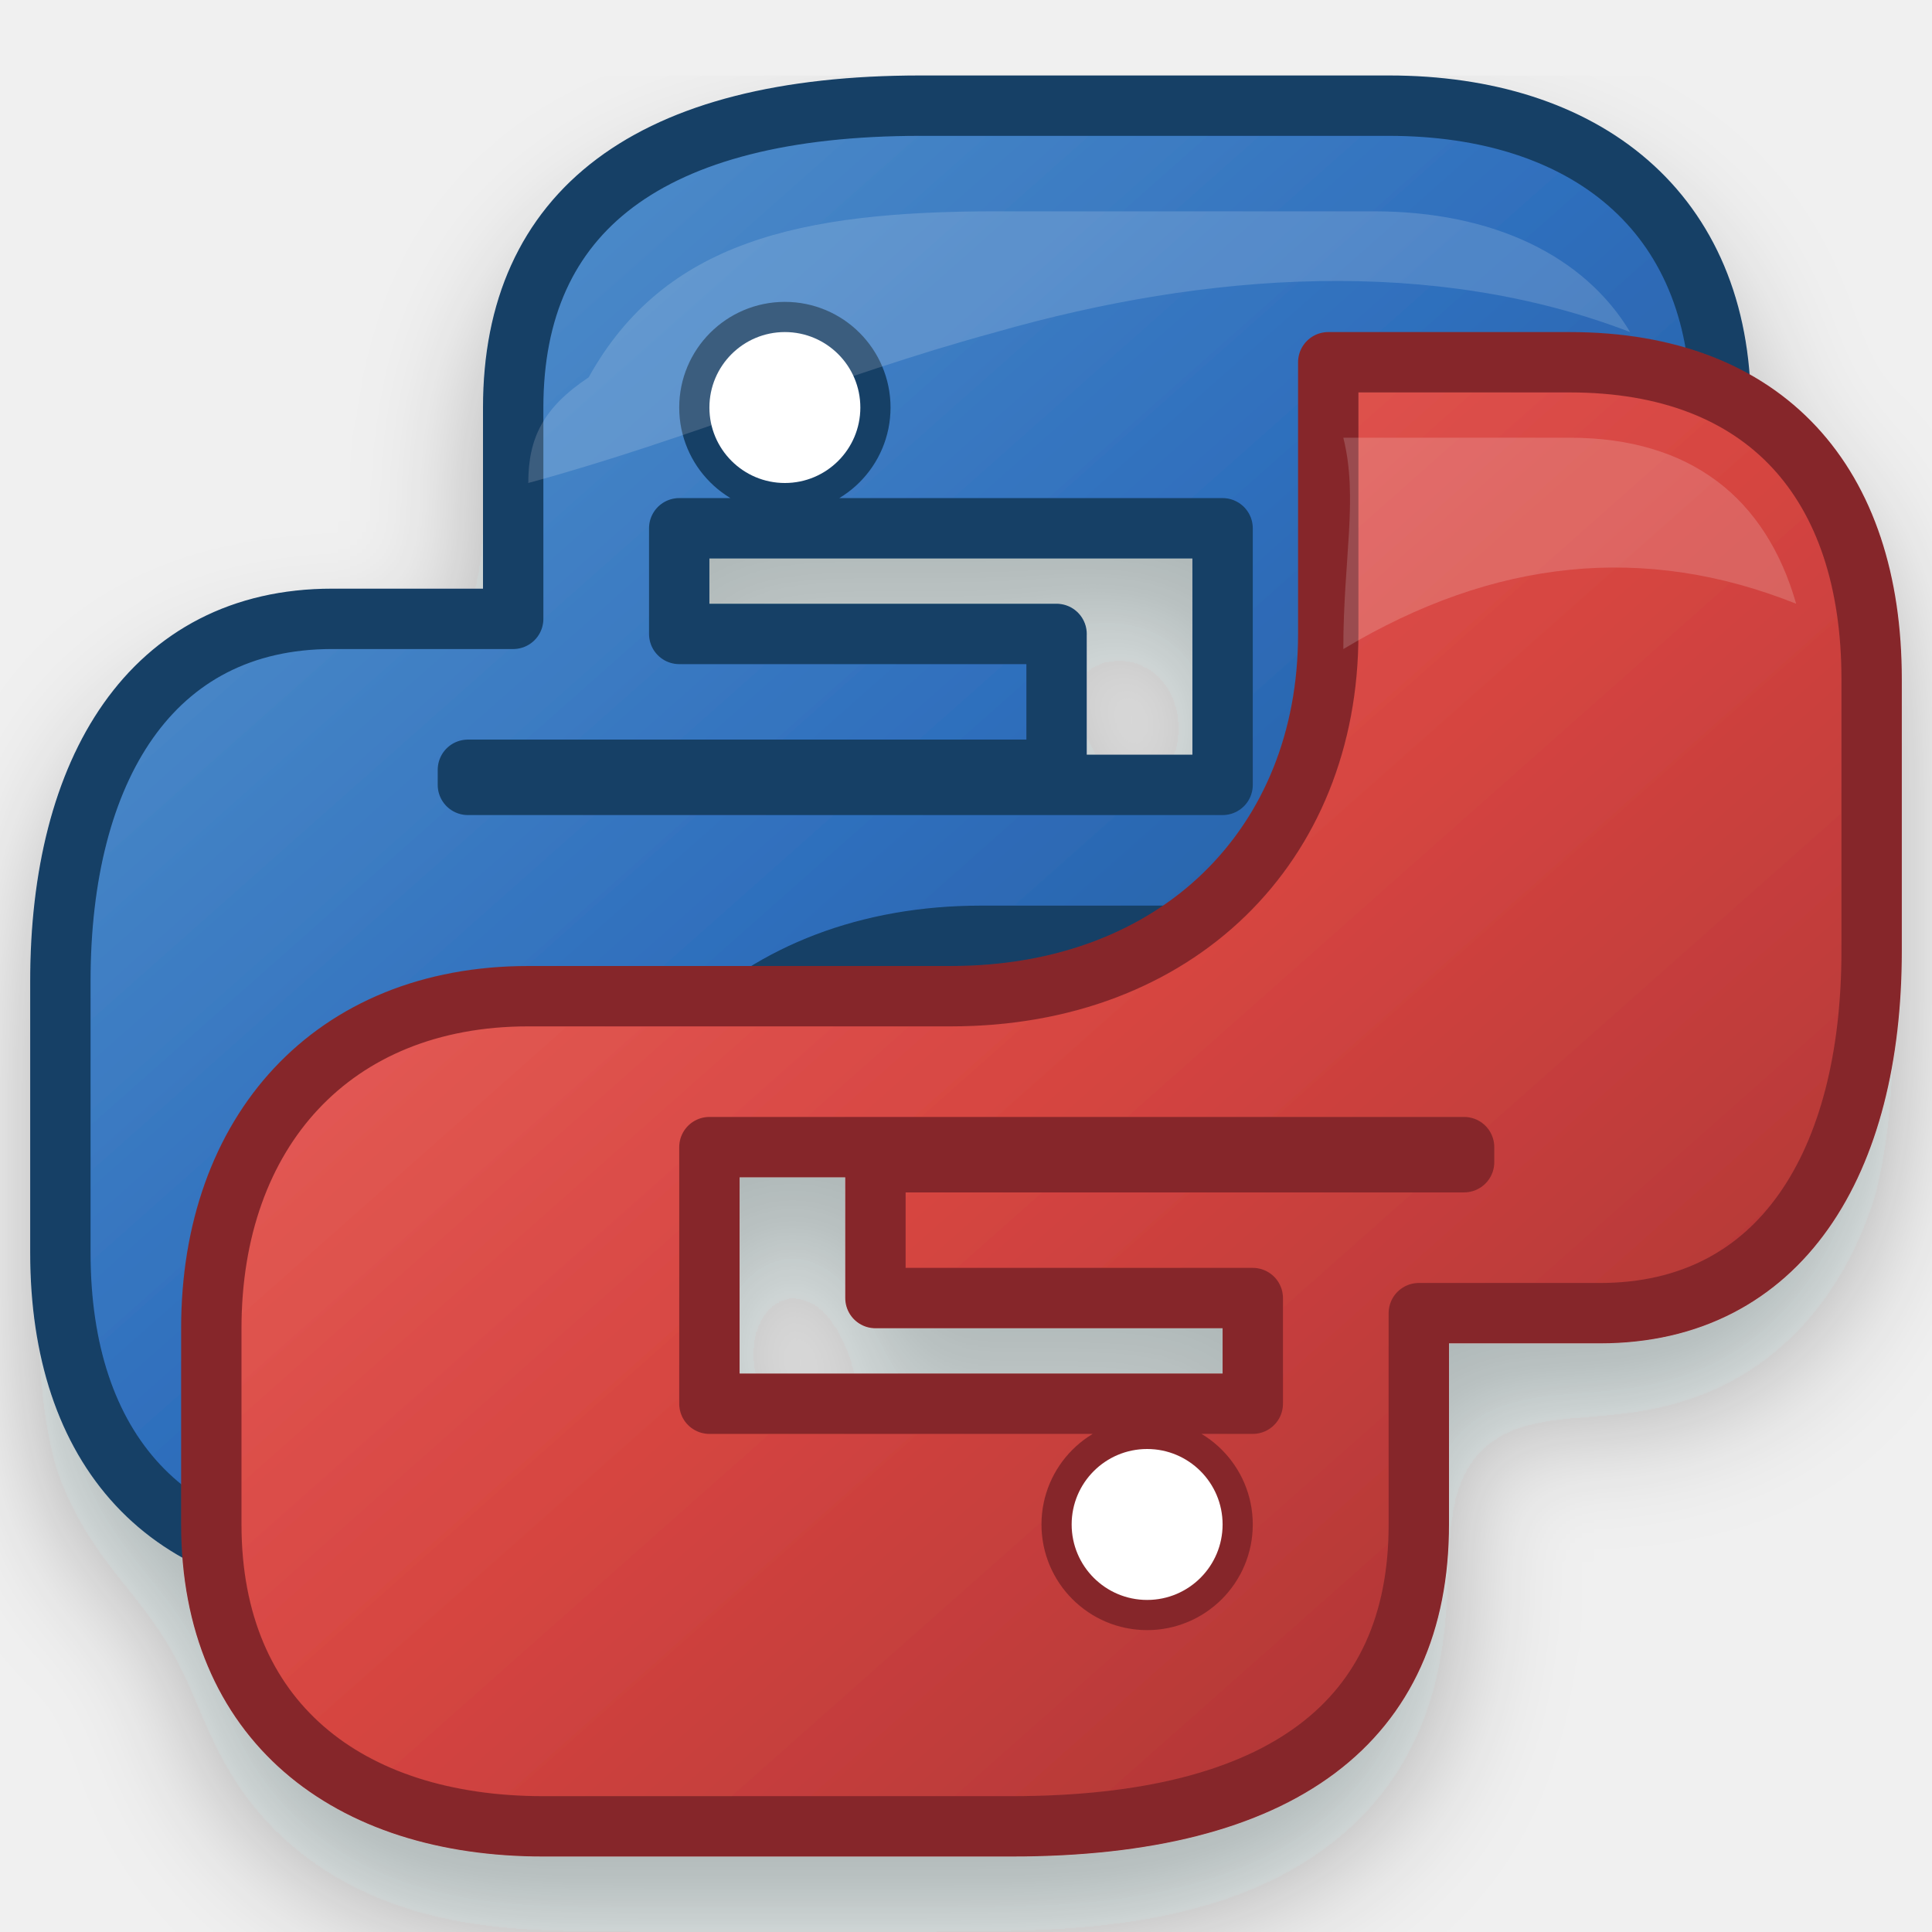
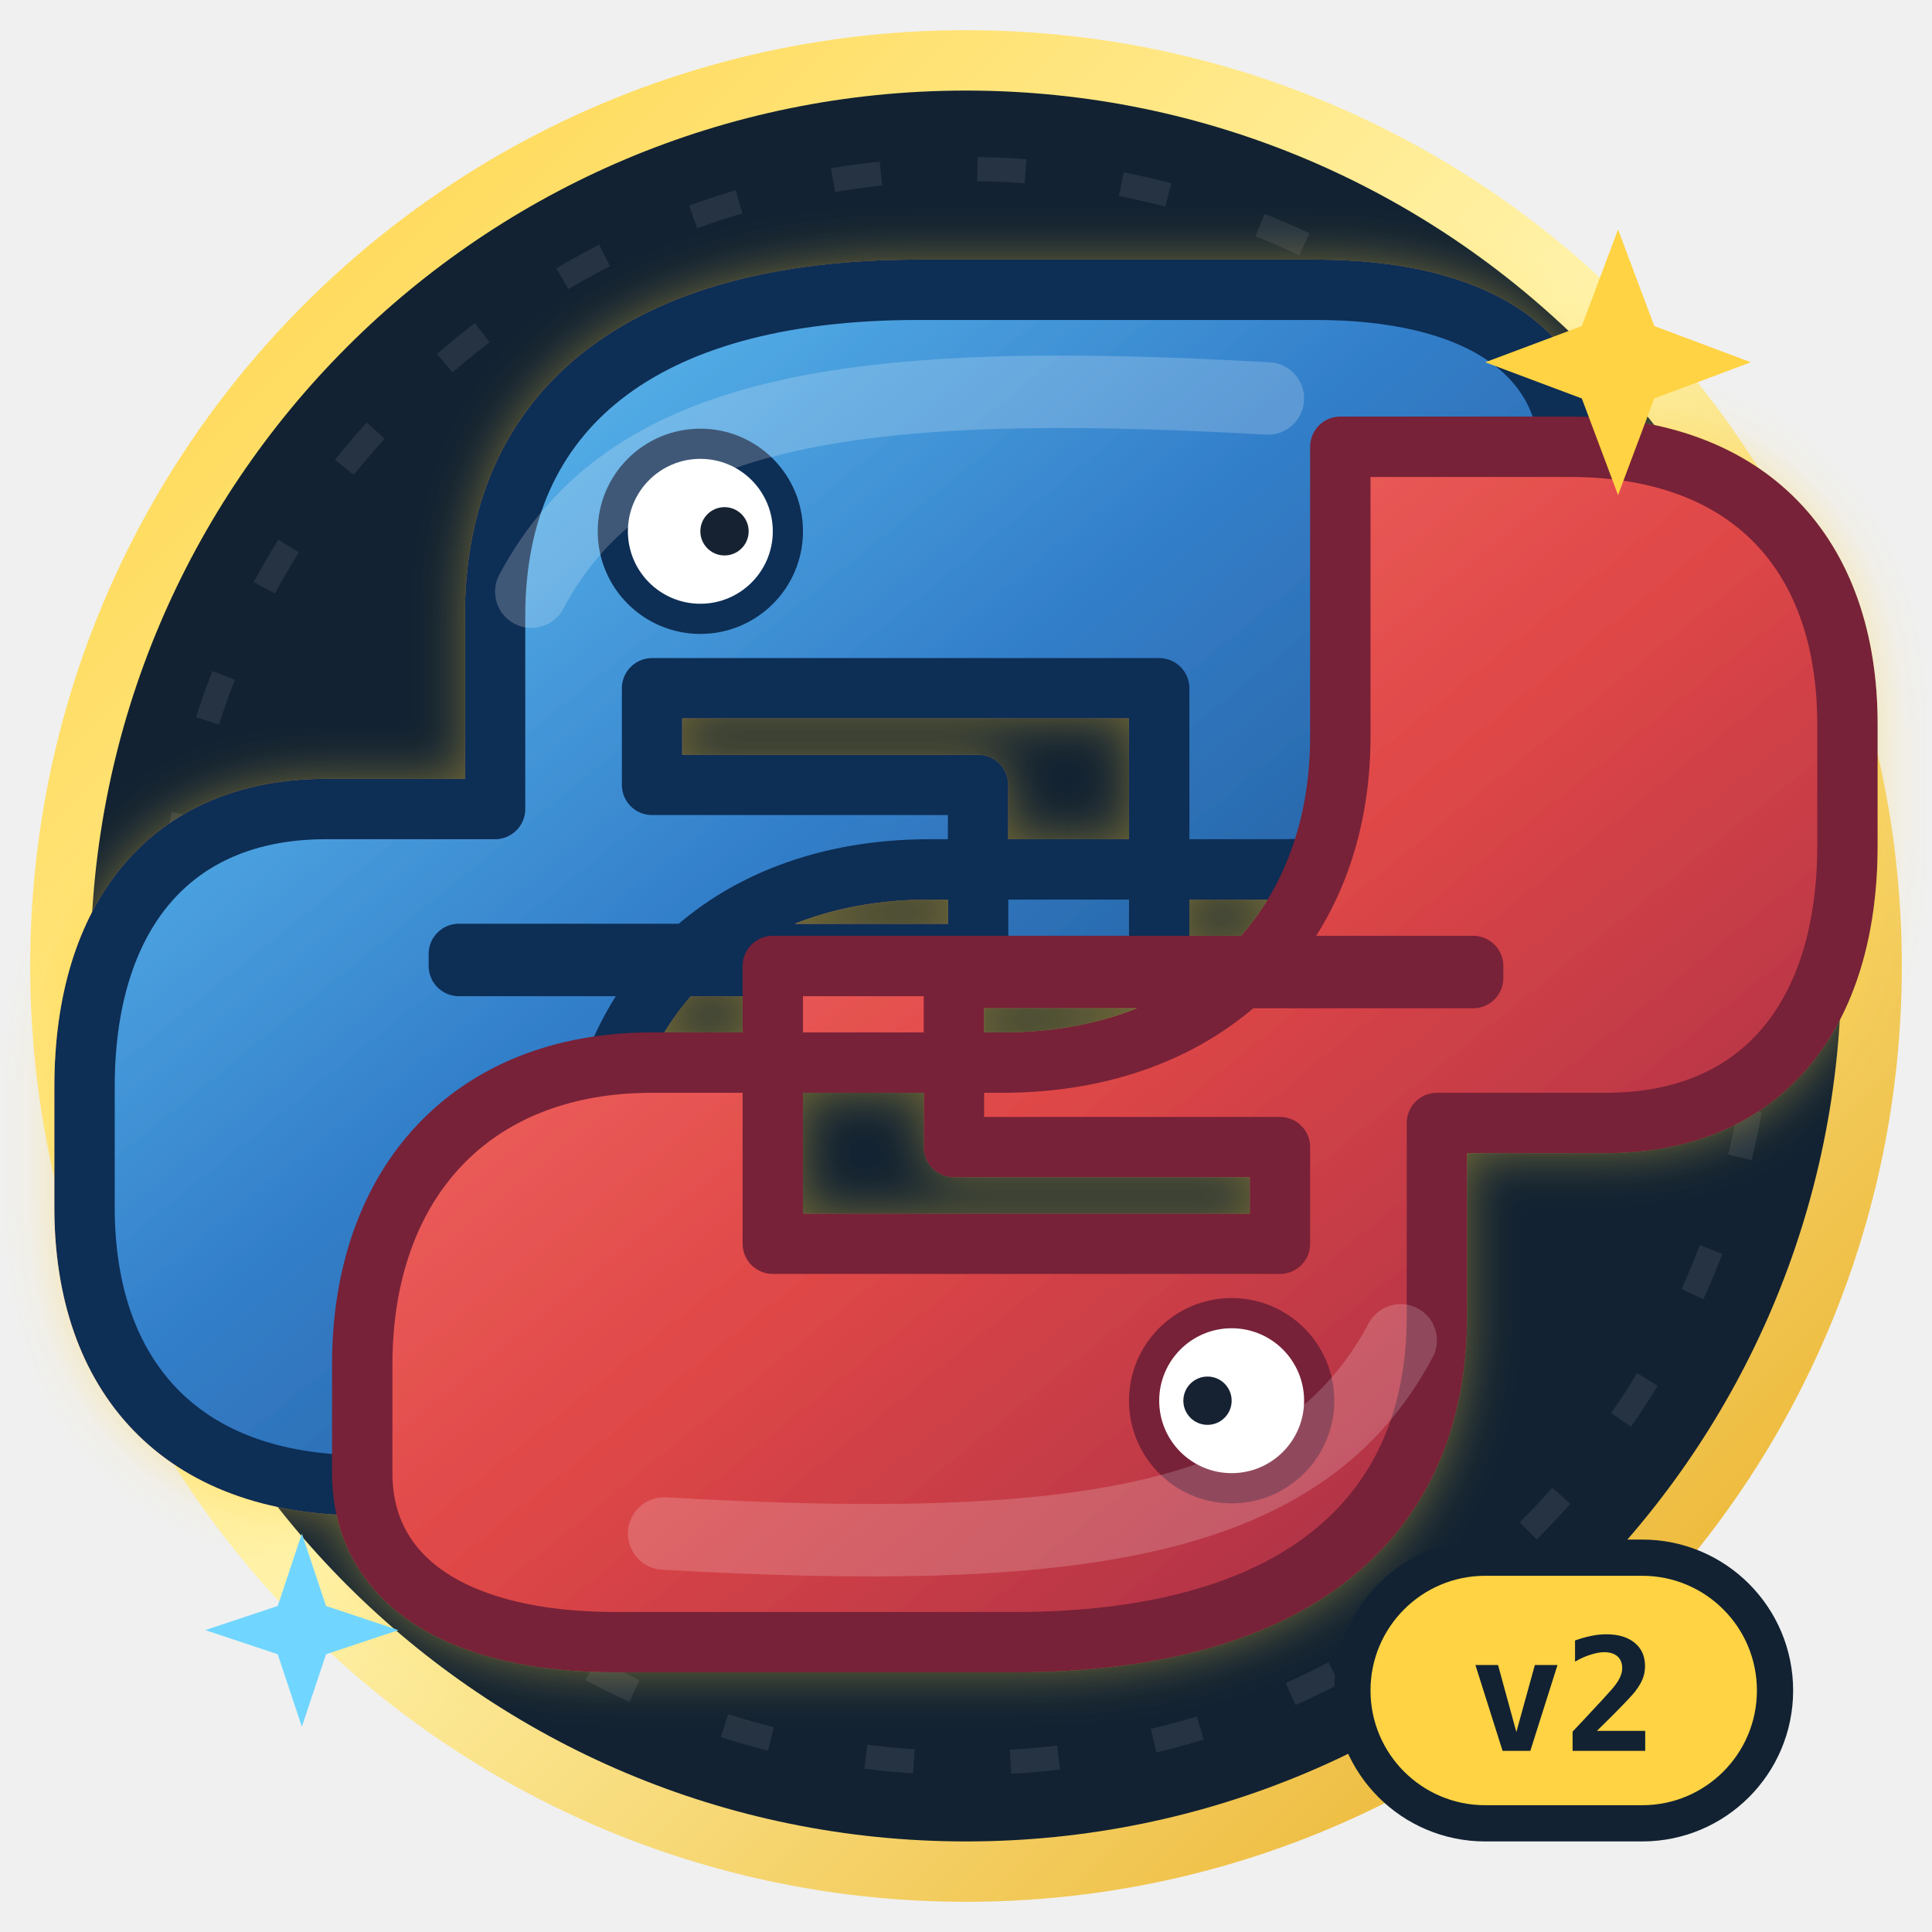
- <svg xmlns="http://www.w3.org/2000/svg" viewBox="0 0 128 128" width="128" height="128">
+ <svg xmlns="http://www.w3.org/2000/svg" viewBox="0 0 160 160" width="160" height="160">
  <defs>
-     <linearGradient id="blue" x1="0" y1="0" x2="1" y2="1">
-       <stop offset="0" stop-color="#5d9bd0" />
-       <stop offset="0.48" stop-color="#2f6fbd" />
-       <stop offset="1" stop-color="#1f4c85" />
+     <linearGradient id="blue2" x1="0" y1="0" x2="1" y2="1">
+       <stop stop-color="#70d6ff" />
+       <stop offset=".46" stop-color="#337fca" />
+       <stop offset="1" stop-color="#193e72" />
    </linearGradient>
-     <linearGradient id="red" x1="0" y1="0" x2="1" y2="1">
-       <stop offset="0" stop-color="#f07069" />
-       <stop offset="0.5" stop-color="#d64541" />
-       <stop offset="1" stop-color="#9e2f31" />
+     <linearGradient id="red2" x1="1" y1="1" x2="0" y2="0">
+       <stop stop-color="#8f2445" />
+       <stop offset=".5" stop-color="#df4747" />
+       <stop offset="1" stop-color="#ff8278" />
    </linearGradient>
-     <filter id="shadow" x="-25%" y="-20%" width="150%" height="160%">
-       <feDropShadow dx="0" dy="5" stdDeviation="4" flood-color="#101923" flood-opacity=".28" />
+     <linearGradient id="rim" x1="0" y1="0" x2="1" y2="1">
+       <stop stop-color="#ffd343" />
+       <stop offset=".48" stop-color="#fff2a8" />
+       <stop offset="1" stop-color="#e8a91a" />
+     </linearGradient>
+     <filter id="glow" x="-35%" y="-35%" width="170%" height="180%">
+       <feDropShadow dx="0" dy="7" stdDeviation="7" flood-color="#07131f" flood-opacity=".45" />
+       <feDropShadow dx="0" dy="0" stdDeviation="2" flood-color="#ffd343" flood-opacity=".4" />
    </filter>
  </defs>
-   <g filter="url(#shadow)" stroke-linejoin="round">
-     <path d="M61 7C43 7 34 14 34 27v14H22C10 41 4 51 4 65v18c0 13 7 21 20 21h16V86c0-14 10-24 25-24h28c13 0 21-9 21-22V27c0-13-9-20-22-20H61zm-9 15a5 5 0 1 1 0 10 5 5 0 0 1 0-10zM31 51h39v-9H45v-7h36v17H31z" fill="url(#blue)" stroke="#173f66" stroke-width="4" />
-     <path d="M39 25c5-9 14-11 27-11h25c8 0 14 3 17 8-13-5-28-4-42 0-11 3-20 7-31 10 0-3 1-5 4-7z" fill="#ffffff" opacity=".16" stroke="none" />
-     <path d="M67 121c18 0 27-7 27-20V87h12c12 0 18-10 18-24V45c0-13-7-21-20-21H88v18c0 14-10 24-25 24H35c-13 0-21 9-21 22v13c0 13 9 20 22 20h31zm9-15a5 5 0 1 1 0-10 5 5 0 0 1 0 10zm21-29H58v9h25v7H47V76h50z" fill="url(#red)" stroke="#86282b" stroke-width="4" />
-     <path d="M89 43c0-6 1-10 0-14h15c8 0 13 4 15 11-10-4-20-3-30 3z" fill="#ffffff" opacity=".17" stroke="none" />
-     <circle cx="52" cy="27" r="5" fill="#fff" stroke="none" />
-     <circle cx="76" cy="101" r="5" fill="#fff" stroke="none" />
+   <circle cx="80" cy="80" r="75" fill="#122232" stroke="url(#rim)" stroke-width="5" />
+   <circle cx="80" cy="80" r="66" fill="none" stroke="#fff" stroke-opacity=".08" stroke-width="2" stroke-dasharray="4 8" />
+   <g filter="url(#glow)" stroke-linejoin="round">
+     <path d="M76 24c-23 0-35 10-35 27v16H27c-13 0-20 9-20 23v10c0 14 8 23 23 23h19V99c0-16 11-27 28-27h29c15 0 24-10 24-25V38c0-9-8-14-21-14H76zm-18 14a6 6 0 1 1 0 12 6 6 0 0 1 0-12zM38 79h43V65H54v-8h42v23H38z" fill="url(#blue2)" stroke="#102e55" stroke-width="5" />
+     <path d="M84 136c23 0 35-10 35-27V93h14c13 0 20-9 20-23V60c0-14-8-23-23-23h-19v24c0 16-11 27-28 27H54c-15 0-24 10-24 25v9c0 9 8 14 21 14h33zm18-14a6 6 0 1 1 0-12 6 6 0 0 1 0 12zM122 81H79v14h27v8H64V80h58z" fill="url(#red2)" stroke="#772037" stroke-width="5" />
+     <path d="M44 49c8-15 26-18 61-16" fill="none" stroke="#fff" stroke-opacity=".2" stroke-width="6" stroke-linecap="round" />
+     <path d="M116 111c-8 15-26 18-61 16" fill="none" stroke="#fff" stroke-opacity=".18" stroke-width="6" stroke-linecap="round" />
+     <circle cx="58" cy="44" r="6" fill="#fff" />
+     <circle cx="102" cy="116" r="6" fill="#fff" />
+     <circle cx="60" cy="44" r="2" fill="#152333" />
+     <circle cx="100" cy="116" r="2" fill="#152333" />
  </g>
+   <path d="M134 19l3 8 8 3-8 3-3 8-3-8-8-3 8-3z" fill="#ffd343" />
+   <path d="M25 127l2 6 6 2-6 2-2 6-2-6-6-2 6-2z" fill="#70d6ff" />
+   <rect x="112" y="129" width="35" height="22" rx="11" fill="#ffd343" stroke="#122232" stroke-width="3" />
+   <text x="129.5" y="145" text-anchor="middle" font-family="ui-monospace,monospace" font-size="13" font-weight="900" fill="#122232">v2</text>
</svg>
